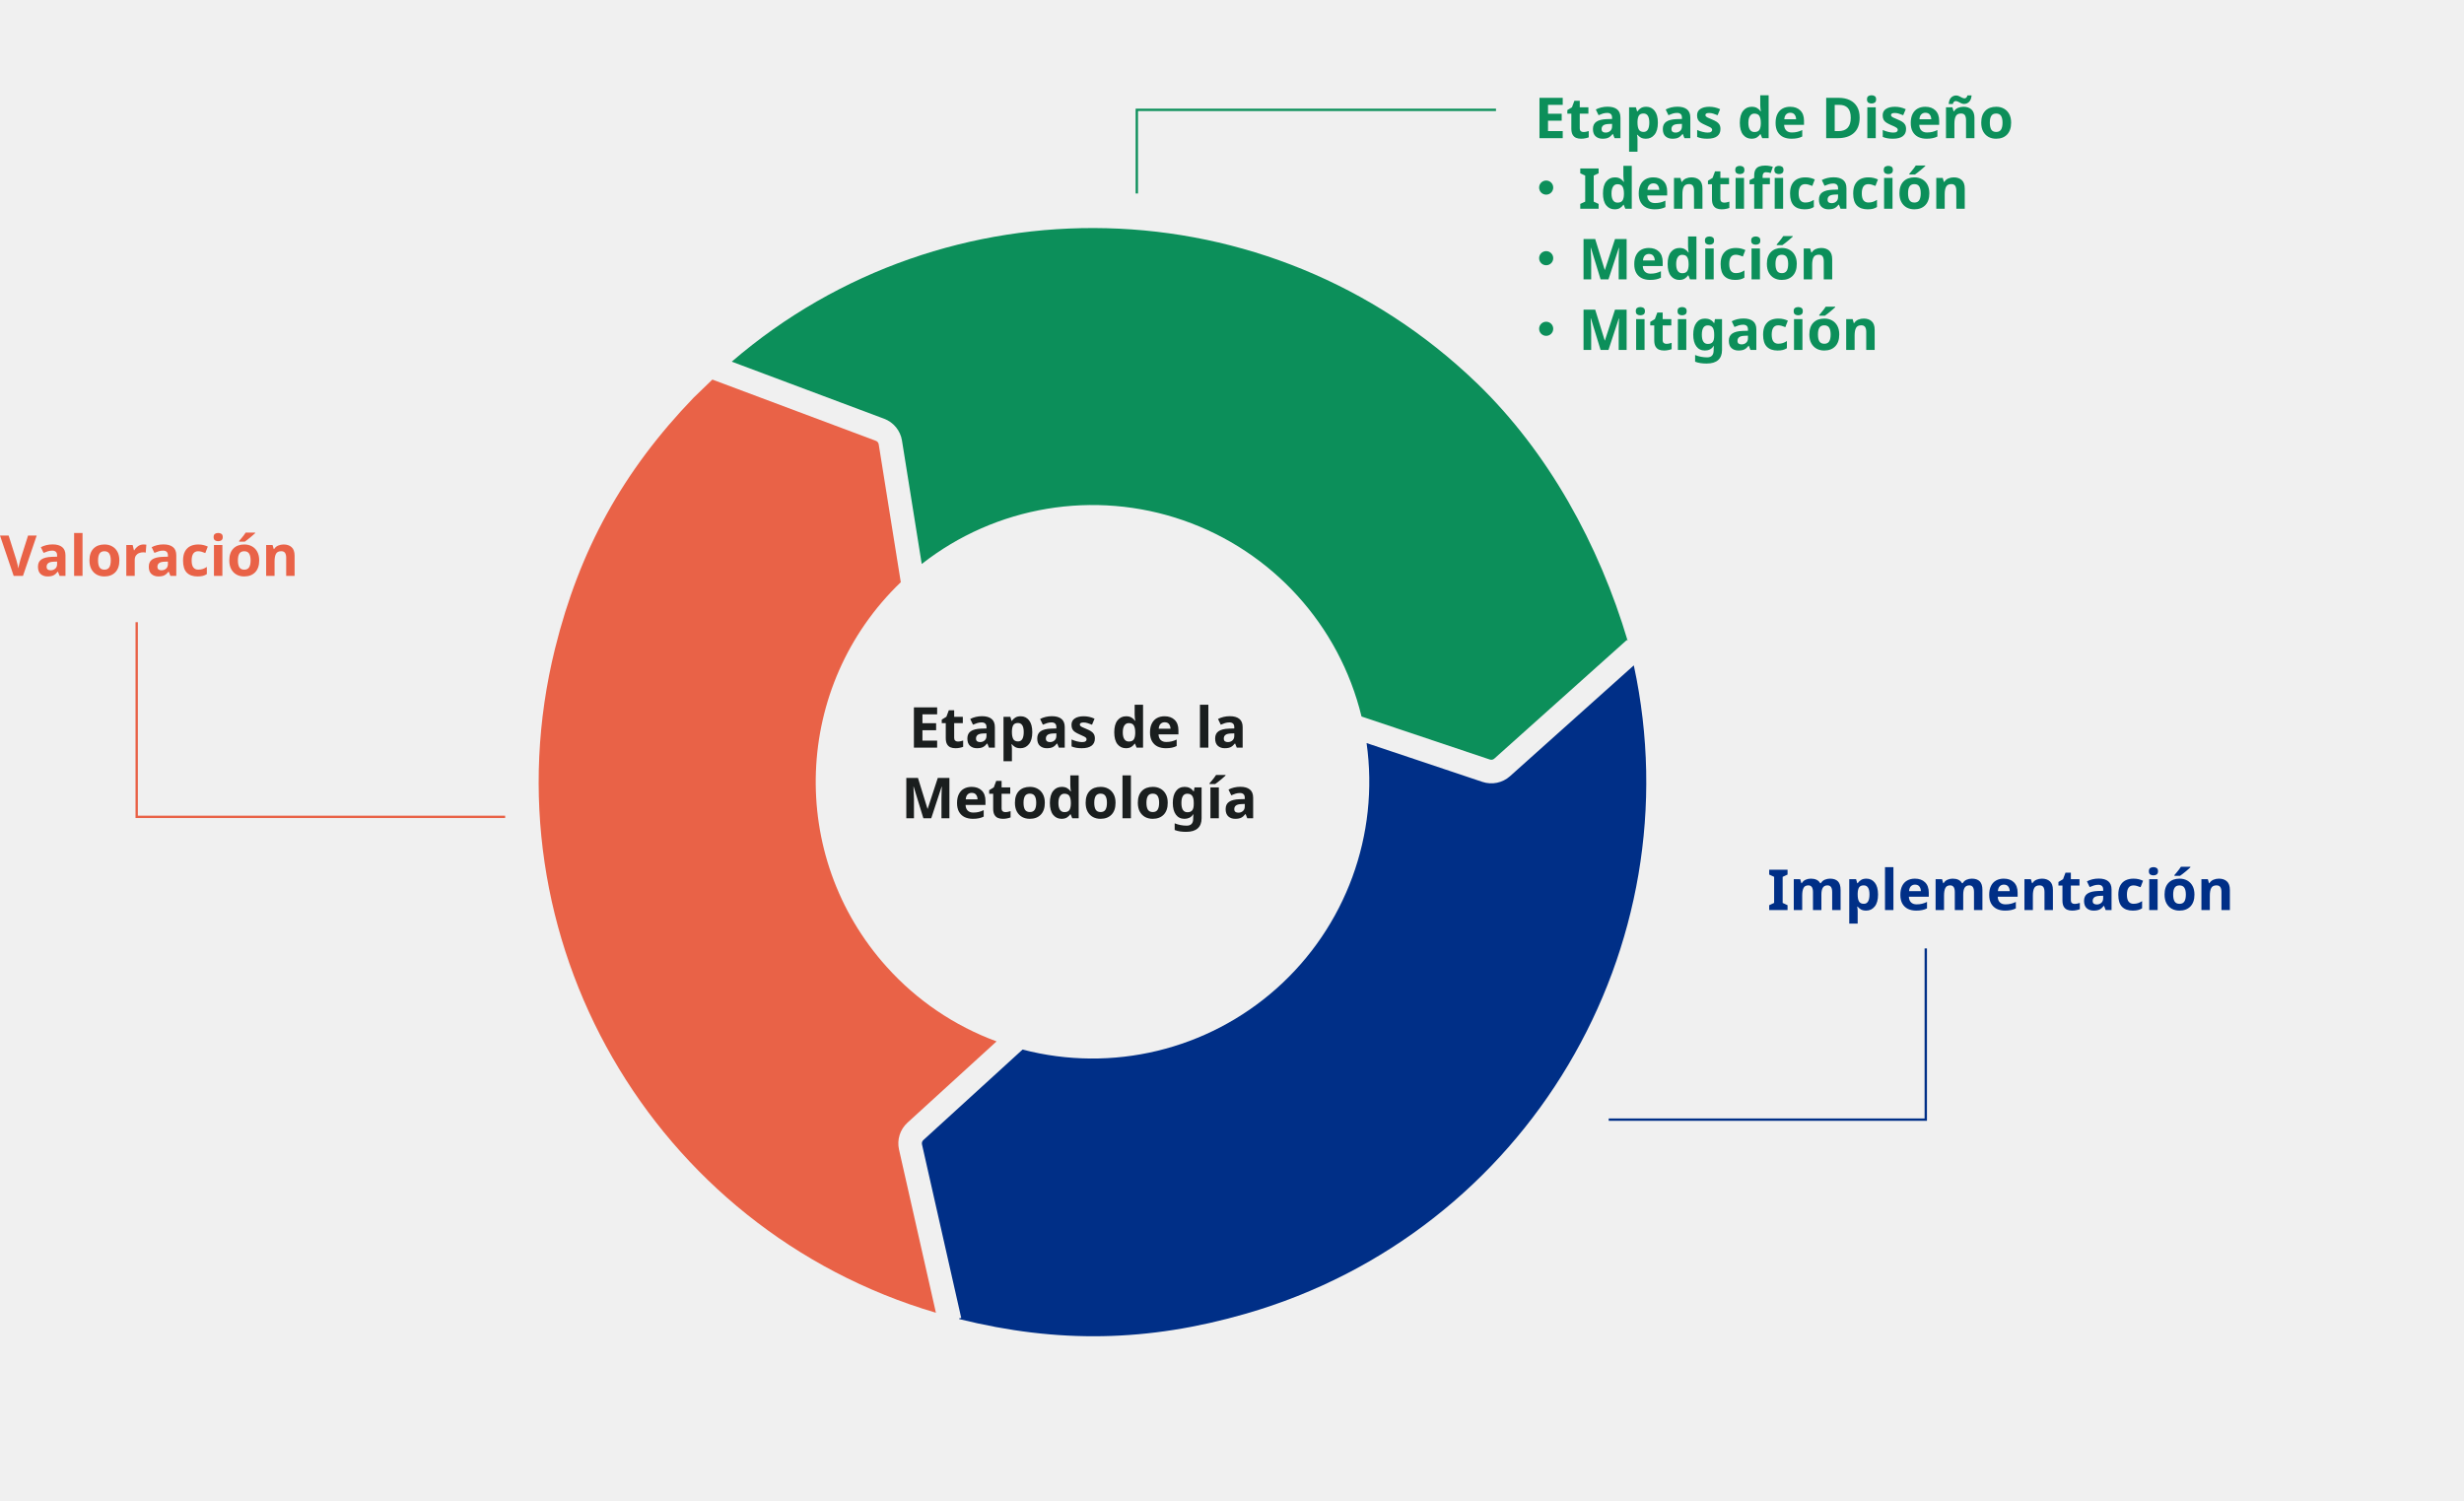
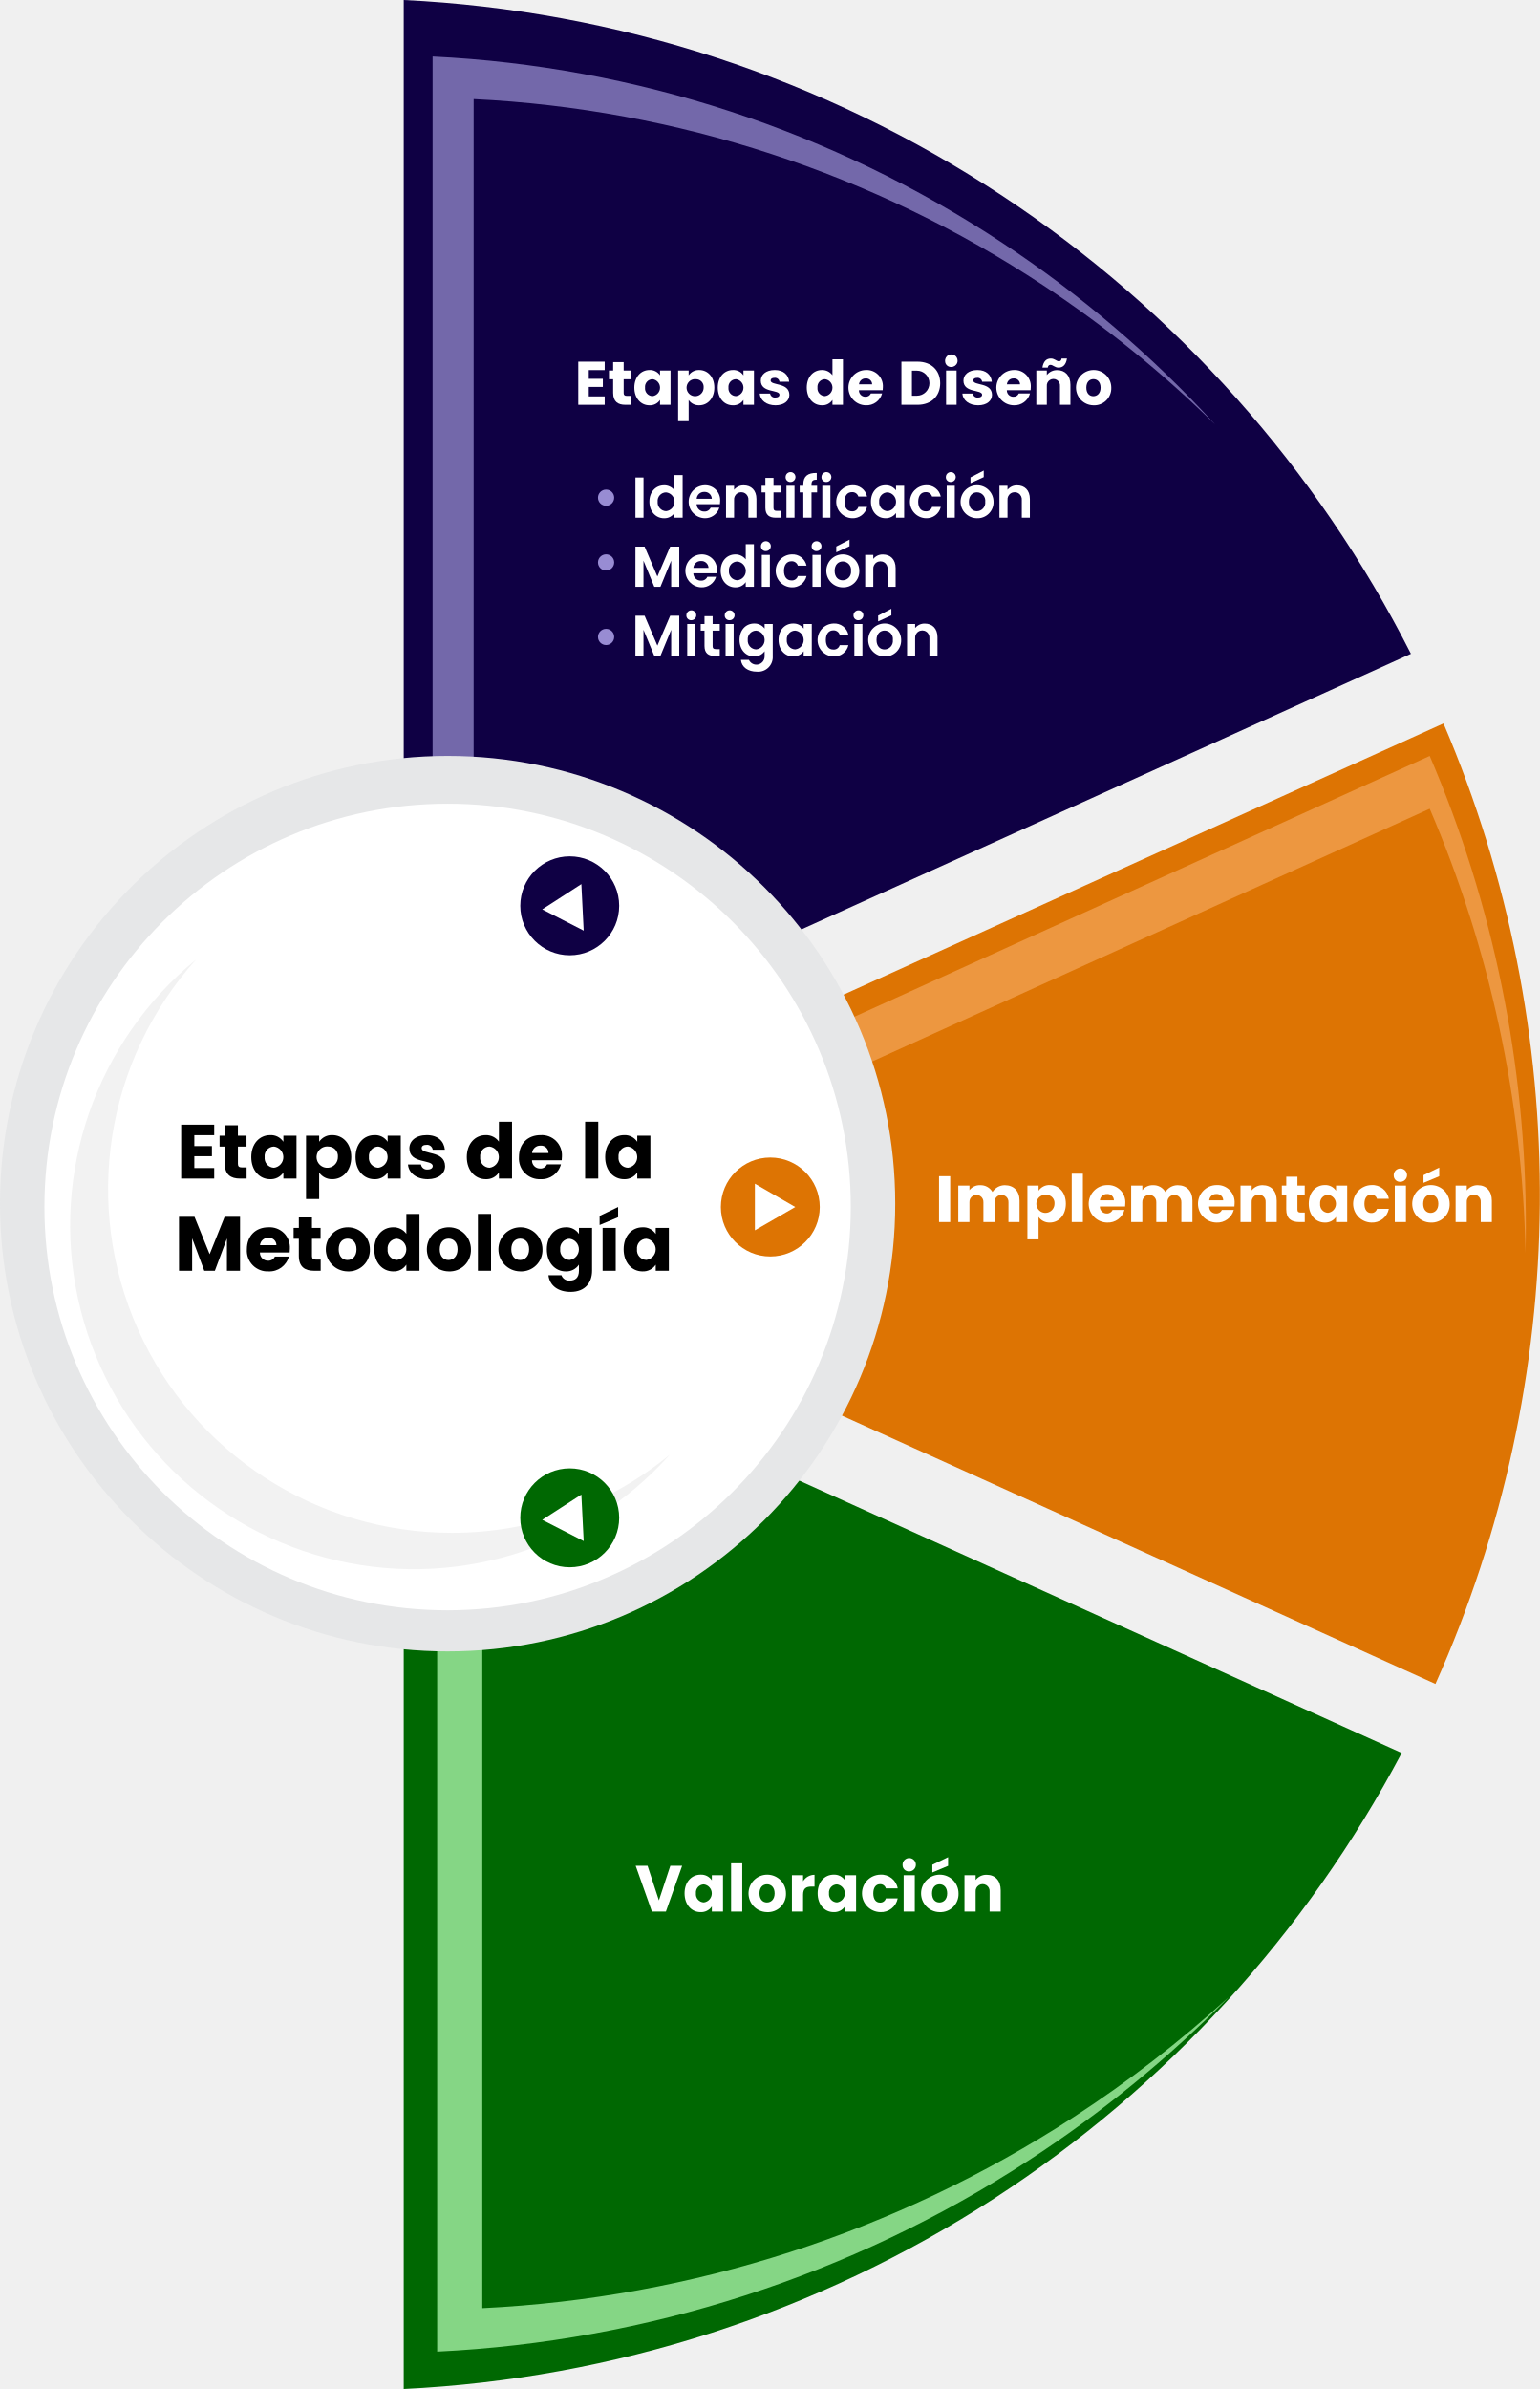
- <svg xmlns="http://www.w3.org/2000/svg" width="1047" height="637.447" viewBox="0 0 1047 637.447">
-   <g id="grafica-pastel" transform="translate(-87 -425.286)">
-     <path id="Trazado_330" data-name="Trazado 330" d="M437.654,218.471C428.944,96.345,328.5,2.678,208.5,0l31.892,61.368a11.917,11.917,0,0,1-.568,11.944l-28.863,44.6a117.628,117.628,0,0,1,95.509,173.211l28.306,50.093a1.88,1.88,0,0,0,1.631.955l75.612.217v.531c18.254-38.39,28.661-82.105,25.641-124.45" transform="translate(242.99 718.481) rotate(-42)" fill="#0c8f5a" />
-     <path id="Trazado_331" data-name="Trazado 331" d="M363.26,311.942a11.917,11.917,0,0,1-10.317-6.044L327.4,260.7a117.619,117.619,0,0,1-195.776-1.027l-8.424.055-48.671.321a1.88,1.88,0,0,0-1.624.962l-36.19,64.6-.765,1.367-.675-.377-.143-.081L35,326.8c24.245,35.838,53.107,60.858,92.025,79.772,111.964,54.413,245.867,11.992,306.852-94.431Z" transform="translate(249.937 766.381) rotate(-42)" fill="#002f87" />
-     <path id="Trazado_332" data-name="Trazado 332" d="M117.652,235.213A117.6,117.6,0,0,1,231.478,117.69l32.248-49.839a1.886,1.886,0,0,0,.09-1.887L229.6.128,218.549.513c-43.16,3.078-79.259,15.565-115.1,39.811C-1.314,111.2-30.823,251.687,34.852,358.375L69.6,296.347a11.913,11.913,0,0,1,10.294-6.08l51.265-.338a117.072,117.072,0,0,1-13.505-54.716" transform="translate(218.99 740.117) rotate(-42)" fill="#e96247" />
-     <text id="Etapas_de_Diseño_Identificación_Medición_Mitigación" data-name="Etapas de Diseño    Identificación    Medición    Mitigación" transform="translate(739 459)" fill="#0c8f5a" font-size="24" font-family="Poppins-Bold, Poppins" font-weight="700">
-       <tspan x="0" y="25">Etapas de Diseño</tspan>
-       <tspan x="0" y="55" xml:space="preserve">   Identificación</tspan>
-       <tspan x="0" y="85" xml:space="preserve">   Medición</tspan>
-       <tspan x="0" y="115" xml:space="preserve">   Mitigación</tspan>
-     </text>
-     <text id="Valoración" transform="translate(87 645)" fill="#e96247" font-size="24" font-family="Poppins-Bold, Poppins" font-weight="700">
-       <tspan x="0" y="25">Valoración</tspan>
-     </text>
-     <text id="Etapas_de_la_Metodología_" data-name="Etapas de la Metodología " transform="translate(454 718)" fill="#1a1e1e" font-size="24" font-family="Poppins-Bold, Poppins" font-weight="700">
-       <tspan x="19.18" y="25">Etapas de la </tspan>
-       <tspan x="15.952" y="55">Metodología</tspan>
-     </text>
-     <text id="Implementación" transform="translate(838 787)" fill="#002f87" font-size="24" font-family="Poppins-Bold, Poppins" font-weight="700">
-       <tspan x="0" y="25">Implementación</tspan>
-     </text>
-     <path id="Trazado_333" data-name="Trazado 333" d="M-902.917,743.677V826.4h156.569" transform="translate(1048 -54)" fill="none" stroke="#e96247" stroke-width="1" />
-     <path id="Trazado_334" data-name="Trazado 334" d="M-477.945,561.5V525.965h152.622" transform="translate(1048 -54)" fill="none" stroke="#0c8f5a" stroke-width="1" />
-     <path id="Trazado_335" data-name="Trazado 335" d="M-142.7,863.311v72.75H-277.432" transform="translate(1048 -35)" fill="none" stroke="#002f87" stroke-width="1" />
-     <circle id="Elipse_1" data-name="Elipse 1" cx="3" cy="3" r="3" transform="translate(741 502)" fill="#0c8f5a" />
-     <circle id="Elipse_2" data-name="Elipse 2" cx="3" cy="3" r="3" transform="translate(741 532)" fill="#0c8f5a" />
-     <circle id="Elipse_3" data-name="Elipse 3" cx="3" cy="3" r="3" transform="translate(741 562)" fill="#0c8f5a" />
+ <svg xmlns="http://www.w3.org/2000/svg" id="Grupo_118" data-name="Grupo 118" width="457.769" height="710" viewBox="0 0 457.769 710">
+   <defs>
+     <clipPath id="clip-path">
+       <rect id="Rectángulo_154" data-name="Rectángulo 154" width="457.769" height="710" fill="none" />
+     </clipPath>
+   </defs>
+   <g id="Grupo_117" data-name="Grupo 117" clip-path="url(#clip-path)">
+     <path id="Trazado_432" data-name="Trazado 432" d="M105.161,0a353.87,353.87,0,0,1,178,58.236A356.429,356.429,0,0,1,404.579,194.315L105.161,329.644Z" transform="translate(14.86)" fill="#0f0044" />
+     <path id="Trazado_433" data-name="Trazado 433" d="M124.882,27.361A336.823,336.823,0,0,1,294.3,82.792a340.227,340.227,0,0,1,51.052,41.332A340.03,340.03,0,0,0,282.1,70.138,336.823,336.823,0,0,0,112.678,14.707V328.468l12.2-5.516Z" transform="translate(15.922 2.078)" fill="#7368aa" />
+     <path id="Trazado_434" data-name="Trazado 434" d="M105.161,338.984,401.836,473.073A356.766,356.766,0,0,1,280.759,605.428a354.03,354.03,0,0,1-175.6,56.671Z" transform="translate(14.86 47.901)" fill="#006802" />
+     <path id="Trazado_435" data-name="Trazado 435" d="M302.887,582.787a354.037,354.037,0,0,1-175.6,56.67V335.316l-13.417-6.064V652.367A354.039,354.039,0,0,0,289.47,595.7a357.271,357.271,0,0,0,59.744-48.726,357.354,357.354,0,0,1-46.328,35.817" transform="translate(16.091 46.526)" fill="#85d685" />
+     <path id="Trazado_436" data-name="Trazado 436" d="M105.161,335.217v-7.142l309.094-139.7a356.329,356.329,0,0,1-2.392,285.466Z" transform="translate(14.86 26.619)" fill="#dd7403" />
+     <path id="Trazado_437" data-name="Trazado 437" d="M410.567,212.534a352.681,352.681,0,0,1,28.478,132.013c.052-2.561.1-5.123.1-7.694a353.174,353.174,0,0,0-28.576-140.01l-308.259,139.7v7.143l9.431,4.274Z" transform="translate(14.457 27.816)" fill="#ed9740" />
+     <path id="Trazado_438" data-name="Trazado 438" d="M266.13,329.908A133.065,133.065,0,1,1,133.065,196.843,133.065,133.065,0,0,1,266.13,329.908" transform="translate(0 27.816)" fill="#e6e7e8" />
+     <path id="Trazado_439" data-name="Trazado 439" d="M131.43,449A119.86,119.86,0,1,1,251.289,329.142,119.994,119.994,0,0,1,131.43,449" transform="translate(1.635 29.573)" fill="#fff" />
+     <path id="Trazado_440" data-name="Trazado 440" d="M131.741,420.239A102.133,102.133,0,0,1,55.673,249.891,102.146,102.146,0,1,0,196.539,397.009a101.714,101.714,0,0,1-64.8,23.23" transform="translate(2.583 35.312)" fill="#f2f2f2" />
+     <path id="Trazado_441" data-name="Trazado 441" d="M57.01,295.986H51.1v3.241h5.228v3.014H51.1v3.516H57.01v3.127H47.193V292.857H57.01Z" transform="translate(6.669 41.383)" />
+     <path id="Trazado_442" data-name="Trazado 442" d="M58.744,299.365H57.192v-3.242h1.552v-3.1h3.9v3.1h2.557v3.242H62.649v5.114c0,.753.32,1.073,1.187,1.073h1.392v3.311H63.242c-2.648,0-4.5-1.118-4.5-4.429Z" transform="translate(8.082 41.406)" />
+     <path id="Trazado_443" data-name="Trazado 443" d="M71.068,295.579a4.43,4.43,0,0,1,3.926,1.986v-1.8h3.9V308.5h-3.9v-1.8a4.5,4.5,0,0,1-3.95,1.987c-3.1,0-5.592-2.558-5.592-6.575s2.489-6.529,5.616-6.529m1.141,3.4a2.836,2.836,0,0,0-2.785,3.128,2.877,2.877,0,0,0,2.785,3.173,3.175,3.175,0,0,0,0-6.3" transform="translate(9.249 41.768)" />
+     <path id="Trazado_444" data-name="Trazado 444" d="M87.543,295.579c3.127,0,5.615,2.511,5.615,6.529s-2.488,6.575-5.615,6.575a4.58,4.58,0,0,1-3.927-1.964v7.854h-3.9V295.76h3.9v1.8a4.489,4.489,0,0,1,3.927-1.986m-1.165,3.4a3.171,3.171,0,1,0,2.809,3.128,2.857,2.857,0,0,0-2.809-3.128" transform="translate(11.264 41.768)" />
+     <path id="Trazado_445" data-name="Trazado 445" d="M98.227,295.579a4.432,4.432,0,0,1,3.927,1.986v-1.8h3.9V308.5h-3.9v-1.8a4.5,4.5,0,0,1-3.95,1.987c-3.1,0-5.594-2.558-5.594-6.575s2.489-6.529,5.616-6.529m1.142,3.4a2.836,2.836,0,0,0-2.785,3.128,2.877,2.877,0,0,0,2.785,3.173,3.175,3.175,0,0,0,0-6.3" transform="translate(13.087 41.768)" />
+     <path id="Trazado_446" data-name="Trazado 446" d="M112.138,308.684c-3.4,0-5.684-1.9-5.867-4.361h3.859a1.788,1.788,0,0,0,1.963,1.484c1.005,0,1.53-.457,1.53-1.027,0-2.054-6.941-.571-6.941-5.251,0-2.168,1.85-3.949,5.183-3.949,3.288,0,5.114,1.826,5.365,4.337h-3.607a1.681,1.681,0,0,0-1.873-1.438c-.913,0-1.415.365-1.415.982,0,2.033,6.895.593,6.963,5.342,0,2.215-1.963,3.882-5.16,3.882" transform="translate(15.017 41.768)" />
+     <path id="Trazado_447" data-name="Trazado 447" d="M127.206,296.071a4.678,4.678,0,0,1,3.927,1.94V292.1h3.9v16.895h-3.9v-1.827a4.4,4.4,0,0,1-3.927,2.01c-3.127,0-5.616-2.558-5.616-6.575s2.489-6.529,5.616-6.529m1.142,3.4a2.836,2.836,0,0,0-2.785,3.128,2.877,2.877,0,0,0,2.785,3.173,3.175,3.175,0,0,0,0-6.3" transform="translate(17.182 41.276)" />
+     <path id="Trazado_448" data-name="Trazado 448" d="M141.608,308.684a6.142,6.142,0,0,1-6.438-6.552c0-4.041,2.648-6.553,6.438-6.553a6,6,0,0,1,6.347,6.347,9.845,9.845,0,0,1-.067,1.141H139.05a2.363,2.363,0,0,0,2.421,2.444,2.076,2.076,0,0,0,2.033-1.233h4.154a5.954,5.954,0,0,1-6.05,4.407m-2.534-7.786h4.885a2.2,2.2,0,0,0-2.4-2.191,2.413,2.413,0,0,0-2.488,2.191" transform="translate(19.101 41.768)" />
+     <rect id="Rectángulo_148" data-name="Rectángulo 148" width="3.904" height="16.895" transform="translate(173.947 333.373)" />
+     <path id="Trazado_449" data-name="Trazado 449" d="M163.245,295.579a4.432,4.432,0,0,1,3.927,1.986v-1.8h3.9V308.5h-3.9v-1.8a4.5,4.5,0,0,1-3.95,1.987c-3.1,0-5.594-2.558-5.594-6.575s2.489-6.529,5.616-6.529m1.142,3.4a2.836,2.836,0,0,0-2.785,3.128,2.877,2.877,0,0,0,2.785,3.173,3.175,3.175,0,0,0,0-6.3" transform="translate(22.274 41.768)" />
+     <path id="Trazado_450" data-name="Trazado 450" d="M46.622,316.858h4.612l4.5,11.1,4.452-11.1h4.588v16.027h-3.9v-9.612l-3.585,9.612h-3.15l-3.608-9.635v9.635h-3.9Z" transform="translate(6.588 44.775)" />
+     <path id="Trazado_451" data-name="Trazado 451" d="M70.74,332.684a6.142,6.142,0,0,1-6.439-6.552c0-4.041,2.648-6.553,6.439-6.553a6,6,0,0,1,6.347,6.347,9.848,9.848,0,0,1-.068,1.141H68.183A2.362,2.362,0,0,0,70.6,329.51a2.075,2.075,0,0,0,2.032-1.233h4.154a5.954,5.954,0,0,1-6.049,4.407M68.205,324.9h4.886a2.2,2.2,0,0,0-2.4-2.191,2.415,2.415,0,0,0-2.489,2.191" transform="translate(9.086 45.159)" />
+     <path id="Trazado_452" data-name="Trazado 452" d="M78.033,323.365H76.481v-3.242h1.552v-3.1h3.9v3.1h2.557v3.242H81.938v5.114c0,.753.32,1.073,1.187,1.073h1.394v3.311H82.531c-2.648,0-4.5-1.118-4.5-4.429Z" transform="translate(10.807 44.797)" />
+     <path id="Trazado_453" data-name="Trazado 453" d="M91.317,332.684a6.553,6.553,0,1,1,6.668-6.552,6.322,6.322,0,0,1-6.668,6.552m0-3.379c1.394,0,2.693-1.027,2.693-3.173,0-2.17-1.278-3.174-2.648-3.174-1.415,0-2.648,1-2.648,3.174,0,2.146,1.187,3.173,2.6,3.173" transform="translate(11.975 45.159)" />
+     <path id="Trazado_454" data-name="Trazado 454" d="M103.1,320.071a4.678,4.678,0,0,1,3.927,1.94V316.1h3.9v16.895h-3.9v-1.827a4.4,4.4,0,0,1-3.927,2.01c-3.127,0-5.616-2.558-5.616-6.575s2.489-6.529,5.616-6.529m1.142,3.4a2.836,2.836,0,0,0-2.785,3.128,2.877,2.877,0,0,0,2.785,3.173,3.175,3.175,0,0,0,0-6.3" transform="translate(13.775 44.667)" />
+     <path id="Trazado_455" data-name="Trazado 455" d="M117.636,332.684a6.553,6.553,0,1,1,6.668-6.552,6.322,6.322,0,0,1-6.668,6.552m0-3.379c1.394,0,2.693-1.027,2.693-3.173,0-2.17-1.278-3.174-2.648-3.174-1.415,0-2.648,1-2.648,3.174,0,2.146,1.187,3.173,2.6,3.173" transform="translate(15.694 45.159)" />
+     <rect id="Rectángulo_149" data-name="Rectángulo 149" width="3.904" height="16.895" transform="translate(142.071 360.764)" />
+     <path id="Trazado_456" data-name="Trazado 456" d="M136.276,332.684a6.553,6.553,0,1,1,6.666-6.552,6.322,6.322,0,0,1-6.666,6.552m0-3.379c1.392,0,2.693-1.027,2.693-3.173,0-2.17-1.278-3.174-2.648-3.174-1.415,0-2.648,1-2.648,3.174,0,2.146,1.187,3.173,2.6,3.173" transform="translate(18.328 45.159)" />
+     <path id="Trazado_457" data-name="Trazado 457" d="M148.057,319.579a4.409,4.409,0,0,1,3.926,1.986v-1.8h3.9v12.718c0,3.4-1.963,6.3-6.37,6.3-3.789,0-6.256-1.917-6.6-4.954h3.859a2.4,2.4,0,0,0,2.557,1.575c1.485,0,2.648-.776,2.648-2.922v-1.8a4.5,4.5,0,0,1-3.926,2.01c-3.127,0-5.616-2.558-5.616-6.575s2.489-6.529,5.616-6.529m1.141,3.4a2.836,2.836,0,0,0-2.785,3.128,2.877,2.877,0,0,0,2.785,3.173,3.175,3.175,0,0,0,0-6.3" transform="translate(20.128 45.159)" />
+     <path id="Trazado_458" data-name="Trazado 458" d="M161.683,314.3v3.037l-5.5,2.305v-2.695Zm-4.612,6.21h3.9v12.74h-3.9Z" transform="translate(22.07 44.413)" />
+     <path id="Trazado_459" data-name="Trazado 459" d="M168.056,319.579a4.432,4.432,0,0,1,3.927,1.986v-1.8h3.9V332.5h-3.9v-1.8a4.5,4.5,0,0,1-3.95,1.987c-3.1,0-5.594-2.558-5.594-6.575s2.489-6.529,5.616-6.529m1.142,3.4a2.836,2.836,0,0,0-2.785,3.128,2.877,2.877,0,0,0,2.785,3.173,3.175,3.175,0,0,0,0-6.3" transform="translate(22.954 45.159)" />
+     <path id="Trazado_460" data-name="Trazado 460" d="M158.476,96.678h-4.732v2.594h4.184v2.412h-4.184V104.5h4.732V107H150.62V94.175h7.856Z" transform="translate(21.284 13.308)" fill="#fff" />
+     <path id="Trazado_461" data-name="Trazado 461" d="M159.863,99.382h-1.242V96.788h1.242V94.3h3.124v2.485h2.046v2.594h-2.046v4.092c0,.6.256.859.951.859h1.114v2.649h-1.59c-2.118,0-3.6-.895-3.6-3.545Z" transform="translate(22.414 13.326)" fill="#fff" />
+     <path id="Trazado_462" data-name="Trazado 462" d="M169.721,96.352a3.55,3.55,0,0,1,3.143,1.59V96.5h3.123v10.194h-3.123v-1.444a3.6,3.6,0,0,1-3.16,1.59c-2.485,0-4.476-2.046-4.476-5.261s1.992-5.225,4.493-5.225m.914,2.722a2.27,2.27,0,0,0-2.229,2.5,2.3,2.3,0,0,0,2.229,2.539,2.54,2.54,0,0,0,0-5.042" transform="translate(23.348 13.615)" fill="#fff" />
+     <path id="Trazado_463" data-name="Trazado 463" d="M182.9,96.352c2.5,0,4.494,2.01,4.494,5.225s-1.992,5.261-4.494,5.261a3.665,3.665,0,0,1-3.142-1.572v6.285h-3.124V96.5h3.124v1.444a3.6,3.6,0,0,1,3.142-1.59m-.931,2.722a2.538,2.538,0,1,0,2.247,2.5,2.286,2.286,0,0,0-2.247-2.5" transform="translate(24.96 13.615)" fill="#fff" />
+     <path id="Trazado_464" data-name="Trazado 464" d="M191.45,96.352a3.546,3.546,0,0,1,3.141,1.59V96.5h3.125v10.194h-3.125v-1.444a3.6,3.6,0,0,1-3.159,1.59c-2.485,0-4.475-2.046-4.475-5.261s1.99-5.225,4.493-5.225m.913,2.722a2.27,2.27,0,0,0-2.228,2.5,2.3,2.3,0,0,0,2.228,2.539,2.54,2.54,0,0,0,0-5.042" transform="translate(26.419 13.615)" fill="#fff" />
+     <path id="Trazado_465" data-name="Trazado 465" d="M202.579,106.838c-2.723,0-4.549-1.517-4.7-3.489h3.087a1.43,1.43,0,0,0,1.57,1.187c.8,0,1.225-.365,1.225-.822,0-1.645-5.554-.457-5.554-4.2,0-1.736,1.48-3.161,4.146-3.161,2.631,0,4.093,1.462,4.292,3.472h-2.885a1.344,1.344,0,0,0-1.5-1.152c-.73,0-1.133.293-1.133.786,0,1.625,5.517.475,5.573,4.274,0,1.772-1.572,3.105-4.128,3.105" transform="translate(27.963 13.615)" fill="#fff" />
+     <path id="Trazado_466" data-name="Trazado 466" d="M214.634,96.746a3.737,3.737,0,0,1,3.141,1.553V93.567H220.9v13.519h-3.125v-1.461a3.525,3.525,0,0,1-3.141,1.607c-2.5,0-4.493-2.046-4.493-5.261s1.99-5.225,4.493-5.225m.913,2.722a2.27,2.27,0,0,0-2.228,2.5,2.3,2.3,0,0,0,2.228,2.539,2.54,2.54,0,0,0,0-5.042" transform="translate(29.695 13.222)" fill="#fff" />
+     <path id="Trazado_467" data-name="Trazado 467" d="M226.155,106.838a5.243,5.243,0,0,1,0-10.485,4.8,4.8,0,0,1,5.079,5.078,7.9,7.9,0,0,1-.055.914h-7.07a1.89,1.89,0,0,0,1.938,1.954,1.66,1.66,0,0,0,1.624-.986H231a4.765,4.765,0,0,1-4.841,3.525m-2.028-6.229h3.91a1.763,1.763,0,0,0-1.919-1.754,1.932,1.932,0,0,0-1.992,1.754" transform="translate(31.23 13.615)" fill="#fff" />
+     <path id="Trazado_468" data-name="Trazado 468" d="M246.322,100.588c0,3.8-2.63,6.412-6.721,6.412h-4.806V94.176H239.6c4.092,0,6.721,2.593,6.721,6.412M239.4,104.3a3.726,3.726,0,1,0,0-7.453H237.92V104.3Z" transform="translate(33.179 13.308)" fill="#fff" />
+     <path id="Trazado_469" data-name="Trazado 469" d="M246.172,94.289a1.863,1.863,0,1,1,1.863,1.681,1.728,1.728,0,0,1-1.863-1.681m.291,2.74h3.123v10.194h-3.123Z" transform="translate(34.786 13.084)" fill="#fff" />
+     <path id="Trazado_470" data-name="Trazado 470" d="M255.362,106.838c-2.723,0-4.549-1.517-4.7-3.489h3.087a1.43,1.43,0,0,0,1.57,1.187c.8,0,1.225-.365,1.225-.822,0-1.645-5.554-.457-5.554-4.2,0-1.736,1.48-3.161,4.146-3.161,2.631,0,4.093,1.462,4.292,3.472h-2.885a1.344,1.344,0,0,0-1.5-1.152c-.73,0-1.133.293-1.133.786,0,1.625,5.517.475,5.573,4.274,0,1.772-1.572,3.105-4.128,3.105" transform="translate(35.421 13.615)" fill="#fff" />
+     <path id="Trazado_471" data-name="Trazado 471" d="M264.682,106.838a5.243,5.243,0,0,1,0-10.485,4.8,4.8,0,0,1,5.079,5.078,8.145,8.145,0,0,1-.054.914h-7.072a1.89,1.89,0,0,0,1.938,1.954,1.659,1.659,0,0,0,1.624-.986h3.327a4.766,4.766,0,0,1-4.843,3.525m-2.028-6.229h3.91a1.762,1.762,0,0,0-1.917-1.754,1.934,1.934,0,0,0-1.993,1.754" transform="translate(36.674 13.615)" fill="#fff" />
+     <path id="Trazado_472" data-name="Trazado 472" d="M273.054,107.115h-3.123V96.921h3.123v1.352a3.738,3.738,0,0,1,3.087-1.462c2.358,0,3.928,1.608,3.928,4.347v5.956h-3.106V101.58a1.964,1.964,0,1,0-3.91,0Zm1.206-13.756c1.1,0,1.663.822,2.394.822.419,0,.711-.256.784-.822h1.607c-.309,1.919-1.242,2.7-2.521,2.7-1.095,0-1.662-.823-2.391-.823-.421,0-.713.257-.8.823h-1.59c.31-1.919,1.223-2.7,2.521-2.7" transform="translate(38.144 13.192)" fill="#fff" />
+     <path id="Trazado_473" data-name="Trazado 473" d="M285.432,106.838a5.244,5.244,0,1,1,5.334-5.243,5.058,5.058,0,0,1-5.334,5.243m0-2.7c1.115,0,2.156-.823,2.156-2.539,0-1.736-1.024-2.539-2.121-2.539-1.132,0-2.117.8-2.117,2.539,0,1.717.95,2.539,2.082,2.539" transform="translate(39.591 13.615)" fill="#fff" />
+     <rect id="Rectángulo_150" data-name="Rectángulo 150" width="3.318" height="13.619" transform="translate(279.155 349.559)" fill="#fff" />
+     <path id="Trazado_474" data-name="Trazado 474" d="M264.526,313.688a2.079,2.079,0,1,0-4.152,0v5.878h-3.3v-5.878a2.079,2.079,0,1,0-4.152,0v5.878h-3.317V308.742h3.317V310.1a3.82,3.82,0,0,1,3.163-1.475,4.045,4.045,0,0,1,3.686,2.018,4.353,4.353,0,0,1,3.646-2.018c2.677,0,4.4,1.707,4.4,4.618v6.324h-3.3Z" transform="translate(35.272 43.611)" fill="#fff" />
+     <path id="Trazado_475" data-name="Trazado 475" d="M274.265,308.59c2.657,0,4.773,2.134,4.773,5.549s-2.116,5.587-4.773,5.587a3.894,3.894,0,0,1-3.337-1.667v6.673H267.61V308.746h3.318v1.532a3.817,3.817,0,0,1,3.337-1.688m-.99,2.891a2.695,2.695,0,1,0,2.386,2.658,2.428,2.428,0,0,0-2.386-2.658" transform="translate(37.816 43.606)" fill="#fff" />
+     <rect id="Rectángulo_151" data-name="Rectángulo 151" width="3.318" height="14.357" transform="translate(318.6 348.822)" fill="#fff" />
+     <path id="Trazado_476" data-name="Trazado 476" d="M289.062,319.726a5.568,5.568,0,0,1,0-11.135,5.1,5.1,0,0,1,5.393,5.393,8.387,8.387,0,0,1-.058.97h-7.509a2.008,2.008,0,0,0,2.057,2.076,1.762,1.762,0,0,0,1.727-1.048H294.2a5.058,5.058,0,0,1-5.14,3.743m-2.154-6.615h4.152a1.872,1.872,0,0,0-2.037-1.863,2.051,2.051,0,0,0-2.115,1.863" transform="translate(40.074 43.607)" fill="#fff" />
+     <path id="Trazado_477" data-name="Trazado 477" d="M309.558,313.688a2.079,2.079,0,1,0-4.152,0v5.878h-3.3v-5.878a2.079,2.079,0,1,0-4.152,0v5.878H294.64V308.742h3.317V310.1a3.82,3.82,0,0,1,3.163-1.475,4.045,4.045,0,0,1,3.686,2.018,4.353,4.353,0,0,1,3.646-2.018c2.678,0,4.4,1.707,4.4,4.618v6.324h-3.3Z" transform="translate(41.635 43.611)" fill="#fff" />
+     <path id="Trazado_478" data-name="Trazado 478" d="M317.536,319.726a5.568,5.568,0,0,1,0-11.135,5.1,5.1,0,0,1,5.393,5.393,8.387,8.387,0,0,1-.058.97h-7.509a2.008,2.008,0,0,0,2.057,2.076,1.762,1.762,0,0,0,1.727-1.048h3.531a5.058,5.058,0,0,1-5.14,3.743m-2.154-6.615h4.152a1.872,1.872,0,0,0-2.037-1.863,2.051,2.051,0,0,0-2.115,1.863" transform="translate(44.097 43.607)" fill="#fff" />
+     <path id="Trazado_479" data-name="Trazado 479" d="M330.585,313.688a2.086,2.086,0,1,0-4.152,0v5.878h-3.318V308.742h3.318v1.435a3.973,3.973,0,0,1,3.279-1.552c2.5,0,4.171,1.707,4.171,4.618v6.324h-3.3Z" transform="translate(45.659 43.611)" fill="#fff" />
+     <path id="Trazado_480" data-name="Trazado 480" d="M335.2,311.808h-1.319v-2.755H335.2v-2.639h3.317v2.639h2.174v2.755h-2.174v4.346c0,.64.273.911,1.009.911H340.7v2.813h-1.687c-2.251,0-3.822-.951-3.822-3.764Z" transform="translate(47.179 43.299)" fill="#fff" />
+     <path id="Trazado_481" data-name="Trazado 481" d="M345.669,308.59A3.766,3.766,0,0,1,349,310.278v-1.532h3.318v10.824H349v-1.532a3.824,3.824,0,0,1-3.355,1.687c-2.639,0-4.752-2.172-4.752-5.587s2.114-5.549,4.772-5.549m.97,2.891a2.41,2.41,0,0,0-2.367,2.658,2.445,2.445,0,0,0,2.367,2.7,2.7,2.7,0,0,0,0-5.354" transform="translate(48.172 43.606)" fill="#fff" />
+     <path id="Trazado_482" data-name="Trazado 482" d="M357.871,308.59a4.96,4.96,0,0,1,5.2,4.074H359.54a1.709,1.709,0,0,0-1.727-1.242c-1.184,0-2,.931-2,2.735s.815,2.736,2,2.736a1.684,1.684,0,0,0,1.727-1.242h3.531a5.028,5.028,0,0,1-5.2,4.074,5.57,5.57,0,0,1,0-11.136" transform="translate(49.803 43.606)" fill="#fff" />
+     <path id="Trazado_483" data-name="Trazado 483" d="M363.031,306.4a1.978,1.978,0,1,1,1.978,1.785,1.835,1.835,0,0,1-1.978-1.785m.309,2.91h3.318v10.825H363.34Z" transform="translate(51.299 43.042)" fill="#fff" />
+     <path id="Trazado_484" data-name="Trazado 484" d="M373.327,320.37a5.568,5.568,0,1,1,5.664-5.568,5.372,5.372,0,0,1-5.664,5.568m0-2.872c1.184,0,2.289-.873,2.289-2.7,0-1.843-1.087-2.7-2.252-2.7-1.2,0-2.25.854-2.25,2.7,0,1.824,1.009,2.7,2.212,2.7m2.561-13.464v2.581l-4.677,1.96v-2.289Z" transform="translate(51.965 42.963)" fill="#fff" />
+     <path id="Trazado_485" data-name="Trazado 485" d="M386.616,313.688a2.086,2.086,0,1,0-4.152,0v5.878h-3.318V308.742h3.318v1.435a3.973,3.973,0,0,1,3.279-1.552c2.5,0,4.172,1.707,4.172,4.618v6.324h-3.3Z" transform="translate(53.577 43.611)" fill="#fff" />
+     <path id="Trazado_486" data-name="Trazado 486" d="M175.878,485.846h3.511l-4.83,13.619h-4.152l-4.83-13.619h3.53l3.376,10.282Z" transform="translate(23.397 68.654)" fill="#fff" />
+     <path id="Trazado_487" data-name="Trazado 487" d="M183.081,488.158a3.766,3.766,0,0,1,3.336,1.688v-1.532h3.318v10.824h-3.318v-1.533a3.825,3.825,0,0,1-3.355,1.688c-2.639,0-4.752-2.173-4.752-5.588s2.114-5.548,4.772-5.548m.97,2.891a2.409,2.409,0,0,0-2.367,2.657,2.445,2.445,0,0,0,2.367,2.7,2.7,2.7,0,0,0,0-5.354" transform="translate(25.197 68.981)" fill="#fff" />
+     <rect id="Rectángulo_152" data-name="Rectángulo 152" width="3.317" height="14.355" transform="translate(217.338 553.763)" fill="#fff" />
+     <path id="Trazado_488" data-name="Trazado 488" d="M200.454,499.294a5.568,5.568,0,1,1,5.664-5.567,5.371,5.371,0,0,1-5.664,5.567m0-2.872c1.182,0,2.289-.873,2.289-2.7,0-1.844-1.087-2.7-2.252-2.7-1.2,0-2.25.854-2.25,2.7,0,1.823,1.008,2.7,2.212,2.7" transform="translate(27.536 68.981)" fill="#fff" />
+     <path id="Trazado_489" data-name="Trazado 489" d="M209.59,499.134h-3.317V488.31h3.317v1.8a4.036,4.036,0,0,1,3.4-1.921V491.7h-.913c-1.57,0-2.483.543-2.483,2.406Z" transform="translate(29.148 68.986)" fill="#fff" />
+     <path id="Trazado_490" data-name="Trazado 490" d="M217.744,488.158a3.766,3.766,0,0,1,3.336,1.688v-1.532H224.4v10.824H221.08v-1.533a3.825,3.825,0,0,1-3.355,1.688c-2.639,0-4.752-2.173-4.752-5.588s2.114-5.548,4.772-5.548m.97,2.891a2.409,2.409,0,0,0-2.367,2.657,2.445,2.445,0,0,0,2.367,2.7,2.7,2.7,0,0,0,0-5.354" transform="translate(30.095 68.981)" fill="#fff" />
+     <path id="Trazado_491" data-name="Trazado 491" d="M229.945,488.158a4.961,4.961,0,0,1,5.2,4.074h-3.531a1.709,1.709,0,0,0-1.727-1.242c-1.184,0-2,.931-2,2.736s.815,2.735,2,2.735a1.683,1.683,0,0,0,1.727-1.242h3.531a5.027,5.027,0,0,1-5.2,4.074,5.57,5.57,0,0,1,0-11.136" transform="translate(31.726 68.981)" fill="#fff" />
+     <path id="Trazado_492" data-name="Trazado 492" d="M235.1,485.967a1.979,1.979,0,1,1,1.98,1.785,1.836,1.836,0,0,1-1.98-1.785m.312,2.91h3.317V499.7h-3.317Z" transform="translate(33.222 68.416)" fill="#fff" />
+     <path id="Trazado_493" data-name="Trazado 493" d="M245.4,499.938a5.568,5.568,0,1,1,5.664-5.567,5.371,5.371,0,0,1-5.664,5.567m0-2.872c1.182,0,2.289-.873,2.289-2.7,0-1.844-1.087-2.7-2.252-2.7-1.2,0-2.251.854-2.251,2.7,0,1.823,1.009,2.7,2.213,2.7m2.56-13.464v2.581l-4.676,1.96v-2.288Z" transform="translate(33.888 68.337)" fill="#fff" />
+     <path id="Trazado_494" data-name="Trazado 494" d="M258.69,493.255a2.086,2.086,0,1,0-4.152,0v5.878H251.22V488.309h3.318v1.436a3.971,3.971,0,0,1,3.279-1.553c2.5,0,4.171,1.708,4.171,4.618v6.324h-3.3Z" transform="translate(35.499 68.986)" fill="#fff" />
+     <rect id="Rectángulo_153" data-name="Rectángulo 153" width="2.397" height="11.95" transform="translate(188.906 141.908)" fill="#fff" />
+     <path id="Trazado_495" data-name="Trazado 495" d="M173.5,126.738a3.888,3.888,0,0,1,3.1,1.472v-4.5h2.431v12.669h-2.431v-1.4a3.58,3.58,0,0,1-3.115,1.557c-2.414,0-4.331-1.968-4.331-4.929s1.917-4.862,4.348-4.862m.6,2.106a2.53,2.53,0,0,0-2.5,2.756,2.592,2.592,0,0,0,2.5,2.825,2.805,2.805,0,0,0,0-5.581" transform="translate(23.902 17.481)" fill="#fff" />
+     <path id="Trazado_496" data-name="Trazado 496" d="M184.075,136.154a4.9,4.9,0,0,1,0-9.791,4.452,4.452,0,0,1,4.674,4.691,5.729,5.729,0,0,1-.067.924h-6.935a2.221,2.221,0,0,0,2.277,2.191,1.956,1.956,0,0,0,1.9-1.147h2.584a4.408,4.408,0,0,1-4.434,3.132m-2.31-5.785h4.5a2.106,2.106,0,0,0-2.259-2.037,2.2,2.2,0,0,0-2.243,2.037" transform="translate(25.339 17.856)" fill="#fff" />
+     <path id="Trazado_497" data-name="Trazado 497" d="M195.753,130.761a2.133,2.133,0,1,0-4.246,0V136h-2.4v-9.484h2.4V127.7a3.544,3.544,0,0,1,2.859-1.318c2.21,0,3.785,1.438,3.785,4.057V136h-2.4Z" transform="translate(26.723 17.858)" fill="#fff" />
+     <path id="Trazado_498" data-name="Trazado 498" d="M199.5,128.756h-1.13v-1.969h1.13v-2.345h2.414v2.345h2.123v1.969h-2.123v4.588c0,.633.257.907,1.01.907h1.113v2.02h-1.507c-1.816,0-3.03-.77-3.03-2.945Z" transform="translate(28.031 17.585)" fill="#fff" />
+     <path id="Trazado_499" data-name="Trazado 499" d="M204.622,124.452a1.474,1.474,0,1,1,1.472,1.4,1.406,1.406,0,0,1-1.472-1.4m.257,2.534h2.4v9.484h-2.4Z" transform="translate(28.915 17.388)" fill="#fff" />
+     <path id="Trazado_500" data-name="Trazado 500" d="M209.376,128.939H208.3V126.97h1.079v-.479c0-2.328,1.318-3.406,3.989-3.337v2.019c-1.164-.034-1.558.342-1.558,1.4v.394h1.661v1.969h-1.661v7.516h-2.431Z" transform="translate(29.434 17.402)" fill="#fff" />
+     <path id="Trazado_501" data-name="Trazado 501" d="M213.966,124.452a1.475,1.475,0,1,1,1.472,1.4,1.405,1.405,0,0,1-1.472-1.4m.258,2.534h2.4v9.484h-2.4Z" transform="translate(30.235 17.388)" fill="#fff" />
+     <path id="Trazado_502" data-name="Trazado 502" d="M222.512,126.363a4.231,4.231,0,0,1,4.468,3.355h-2.585a1.863,1.863,0,0,0-1.9-1.318c-1.335,0-2.226,1.01-2.226,2.859s.89,2.842,2.226,2.842a1.809,1.809,0,0,0,1.9-1.3h2.585a4.326,4.326,0,0,1-4.468,3.355,4.9,4.9,0,0,1,0-9.792" transform="translate(30.78 17.856)" fill="#fff" />
+     <path id="Trazado_503" data-name="Trazado 503" d="M231.182,126.363a3.751,3.751,0,0,1,3.133,1.507v-1.352h2.413V136h-2.413v-1.387a3.743,3.743,0,0,1-3.15,1.54c-2.4,0-4.314-1.968-4.314-4.929s1.917-4.862,4.331-4.862m.616,2.106a2.53,2.53,0,0,0-2.5,2.756,2.592,2.592,0,0,0,2.5,2.825,2.805,2.805,0,0,0,0-5.581" transform="translate(32.056 17.856)" fill="#fff" />
+     <path id="Trazado_504" data-name="Trazado 504" d="M241.713,126.363a4.23,4.23,0,0,1,4.466,3.355h-2.585a1.863,1.863,0,0,0-1.9-1.318c-1.335,0-2.226,1.01-2.226,2.859s.89,2.842,2.226,2.842a1.808,1.808,0,0,0,1.9-1.3h2.585a4.324,4.324,0,0,1-4.466,3.355,4.9,4.9,0,0,1,0-9.792" transform="translate(33.493 17.856)" fill="#fff" />
+     <path id="Trazado_505" data-name="Trazado 505" d="M246.366,124.452a1.474,1.474,0,1,1,1.472,1.4,1.405,1.405,0,0,1-1.472-1.4m.257,2.534h2.4v9.484h-2.4Z" transform="translate(34.814 17.388)" fill="#fff" />
+     <path id="Trazado_506" data-name="Trazado 506" d="M255.047,136.7a4.9,4.9,0,1,1,4.948-4.9,4.741,4.741,0,0,1-4.948,4.9m0-2.087a2.525,2.525,0,0,0,2.482-2.808,2.492,2.492,0,0,0-2.448-2.808c-1.267,0-2.414.907-2.414,2.808,0,1.883,1.1,2.808,2.38,2.808m2.037-12.086v1.952l-3.938,1.8V124.56Z" transform="translate(35.36 17.314)" fill="#fff" />
+     <path id="Trazado_507" data-name="Trazado 507" d="M266.972,130.761a2.133,2.133,0,1,0-4.246,0V136h-2.4v-9.484h2.4V127.7a3.544,3.544,0,0,1,2.859-1.318c2.21,0,3.785,1.438,3.785,4.057V136h-2.4Z" transform="translate(36.787 17.858)" fill="#fff" />
+     <path id="Trazado_508" data-name="Trazado 508" d="M165.517,142.338h2.722l3.8,8.885,3.8-8.885h2.7v11.949h-2.4v-7.772l-3.2,7.772h-1.815l-3.219-7.772v7.772h-2.4Z" transform="translate(23.389 20.114)" fill="#fff" />
+     <path id="Trazado_509" data-name="Trazado 509" d="M183.221,154.154a4.9,4.9,0,0,1,0-9.791,4.453,4.453,0,0,1,4.674,4.691,5.731,5.731,0,0,1-.068.924h-6.933a2.219,2.219,0,0,0,2.276,2.191,1.955,1.955,0,0,0,1.9-1.147h2.585a4.408,4.408,0,0,1-4.434,3.132m-2.311-5.785h4.5a2.107,2.107,0,0,0-2.26-2.037,2.2,2.2,0,0,0-2.243,2.037" transform="translate(25.218 20.4)" fill="#fff" />
+     <path id="Trazado_510" data-name="Trazado 510" d="M192.065,144.738a3.891,3.891,0,0,1,3.1,1.472v-4.5h2.431v12.669h-2.431v-1.4a3.582,3.582,0,0,1-3.115,1.557c-2.414,0-4.331-1.968-4.331-4.929s1.917-4.862,4.348-4.862m.6,2.106a2.529,2.529,0,0,0-2.5,2.756,2.592,2.592,0,0,0,2.5,2.825,2.805,2.805,0,0,0,0-5.581" transform="translate(26.526 20.025)" fill="#fff" />
+     <path id="Trazado_511" data-name="Trazado 511" d="M198.2,142.452a1.474,1.474,0,1,1,1.472,1.4,1.405,1.405,0,0,1-1.472-1.4m.257,2.534h2.4v9.484h-2.4Z" transform="translate(28.008 19.931)" fill="#fff" />
+     <path id="Trazado_512" data-name="Trazado 512" d="M206.748,144.363a4.231,4.231,0,0,1,4.468,3.355h-2.585a1.863,1.863,0,0,0-1.9-1.318c-1.335,0-2.226,1.01-2.226,2.859s.89,2.842,2.226,2.842a1.809,1.809,0,0,0,1.9-1.3h2.585a4.326,4.326,0,0,1-4.468,3.355,4.9,4.9,0,0,1,0-9.792" transform="translate(28.552 20.4)" fill="#fff" />
+     <path id="Trazado_513" data-name="Trazado 513" d="M211.4,142.452a1.473,1.473,0,1,1,1.472,1.4,1.406,1.406,0,0,1-1.472-1.4m.257,2.534h2.4v9.484h-2.4Z" transform="translate(29.873 19.931)" fill="#fff" />
+     <path id="Trazado_514" data-name="Trazado 514" d="M220.082,154.7a4.9,4.9,0,1,1,4.948-4.9,4.741,4.741,0,0,1-4.948,4.9m0-2.087a2.525,2.525,0,0,0,2.484-2.808,2.492,2.492,0,0,0-2.449-2.808c-1.266,0-2.414.907-2.414,2.808,0,1.883,1.1,2.808,2.38,2.808m2.037-12.086v1.952l-3.936,1.8V142.56Z" transform="translate(30.42 19.857)" fill="#fff" />
+     <path id="Trazado_515" data-name="Trazado 515" d="M232.008,148.761a2.133,2.133,0,1,0-4.246,0V154h-2.4v-9.484h2.4V145.7a3.543,3.543,0,0,1,2.859-1.318c2.208,0,3.783,1.438,3.783,4.057V154h-2.4Z" transform="translate(31.846 20.402)" fill="#fff" />
+     <path id="Trazado_516" data-name="Trazado 516" d="M165.517,160.338h2.722l3.8,8.885,3.8-8.885h2.7v11.949h-2.4v-7.772l-3.2,7.772h-1.815l-3.219-7.772v7.772h-2.4Z" transform="translate(23.389 22.657)" fill="#fff" />
+     <path id="Trazado_517" data-name="Trazado 517" d="M178.777,160.452a1.474,1.474,0,1,1,1.472,1.4,1.406,1.406,0,0,1-1.472-1.4m.258,2.534h2.4v9.484h-2.4Z" transform="translate(25.263 22.475)" fill="#fff" />
+     <path id="Trazado_518" data-name="Trazado 518" d="M183.642,164.756h-1.129v-1.969h1.129v-2.345h2.414v2.345h2.124v1.969h-2.124v4.588c0,.633.258.907,1.01.907h1.114v2.02h-1.508c-1.815,0-3.03-.77-3.03-2.945Z" transform="translate(25.791 22.672)" fill="#fff" />
+     <path id="Trazado_519" data-name="Trazado 519" d="M188.767,160.452a1.473,1.473,0,1,1,1.472,1.4,1.406,1.406,0,0,1-1.472-1.4m.257,2.534h2.4v9.484h-2.4Z" transform="translate(26.674 22.475)" fill="#fff" />
+     <path id="Trazado_520" data-name="Trazado 520" d="M196.953,162.363a3.711,3.711,0,0,1,3.133,1.507v-1.352H202.5v9.553a4.333,4.333,0,0,1-4.69,4.6c-2.671,0-4.537-1.335-4.776-3.508h2.38a2.45,2.45,0,0,0,4.674-1.1V170.6a3.74,3.74,0,0,1-3.133,1.557c-2.414,0-4.331-1.968-4.331-4.929s1.917-4.862,4.331-4.862m.616,2.106a2.53,2.53,0,0,0-2.5,2.756,2.592,2.592,0,0,0,2.5,2.825,2.805,2.805,0,0,0,0-5.581" transform="translate(27.219 22.943)" fill="#fff" />
+     <path id="Trazado_521" data-name="Trazado 521" d="M207.123,162.363a3.751,3.751,0,0,1,3.133,1.507v-1.352h2.413V172h-2.413v-1.387a3.743,3.743,0,0,1-3.15,1.54c-2.4,0-4.314-1.968-4.314-4.929s1.917-4.862,4.331-4.862m.616,2.106a2.53,2.53,0,0,0-2.5,2.756,2.592,2.592,0,0,0,2.5,2.825,2.805,2.805,0,0,0,0-5.581" transform="translate(28.656 22.943)" fill="#fff" />
+     <path id="Trazado_522" data-name="Trazado 522" d="M217.653,162.363a4.23,4.23,0,0,1,4.467,3.355h-2.585a1.863,1.863,0,0,0-1.9-1.318c-1.335,0-2.226,1.01-2.226,2.859s.89,2.842,2.226,2.842a1.808,1.808,0,0,0,1.9-1.3h2.585a4.325,4.325,0,0,1-4.467,3.355,4.9,4.9,0,0,1,0-9.792" transform="translate(30.093 22.943)" fill="#fff" />
+     <path id="Trazado_523" data-name="Trazado 523" d="M222.306,160.452a1.474,1.474,0,1,1,1.472,1.4,1.405,1.405,0,0,1-1.472-1.4m.258,2.534h2.4v9.484h-2.4Z" transform="translate(31.414 22.475)" fill="#fff" />
+     <path id="Trazado_524" data-name="Trazado 524" d="M230.987,172.7a4.9,4.9,0,1,1,4.948-4.9,4.741,4.741,0,0,1-4.948,4.9m0-2.087a2.524,2.524,0,0,0,2.482-2.808,2.492,2.492,0,0,0-2.448-2.808c-1.267,0-2.414.907-2.414,2.808,0,1.883,1.1,2.808,2.38,2.808m2.037-12.086v1.952l-3.937,1.8V160.56Z" transform="translate(31.961 22.401)" fill="#fff" />
+     <path id="Trazado_525" data-name="Trazado 525" d="M242.912,166.761a2.133,2.133,0,1,0-4.246,0V172h-2.4v-9.484h2.4V163.7a3.544,3.544,0,0,1,2.859-1.318c2.21,0,3.785,1.438,3.785,4.057V172h-2.4Z" transform="translate(33.387 22.945)" fill="#fff" />
+     <path id="Trazado_526" data-name="Trazado 526" d="M160.575,129.89a2.408,2.408,0,1,1-2.408-2.407,2.407,2.407,0,0,1,2.408,2.407" transform="translate(22.01 18.014)" fill="#988cd3" />
+     <path id="Trazado_527" data-name="Trazado 527" d="M160.575,146.753a2.408,2.408,0,1,1-2.408-2.407,2.407,2.407,0,0,1,2.408,2.407" transform="translate(22.01 20.397)" fill="#988cd3" />
+     <path id="Trazado_528" data-name="Trazado 528" d="M160.575,166.155a2.408,2.408,0,1,1-2.408-2.407,2.407,2.407,0,0,1,2.408,2.407" transform="translate(22.01 23.139)" fill="#988cd3" />
+     <path id="Trazado_529" data-name="Trazado 529" d="M164.918,237.689a14.7,14.7,0,1,1-14.7-14.7,14.7,14.7,0,0,1,14.7,14.7" transform="translate(19.15 31.51)" fill="#0f0044" />
+     <path id="Trazado_530" data-name="Trazado 530" d="M217.163,316.122a14.7,14.7,0,1,1-14.7-14.7,14.7,14.7,0,0,1,14.7,14.7" transform="translate(26.533 42.594)" fill="#dd7403" />
+     <path id="Trazado_531" data-name="Trazado 531" d="M164.918,397.058a14.7,14.7,0,1,1-14.7-14.7,14.7,14.7,0,0,1,14.7,14.7" transform="translate(19.15 54.031)" fill="#006802" />
+     <path id="Trazado_532" data-name="Trazado 532" d="M147.4,240.889l-6.163-3.157,5.816-3.758,5.815-3.758.347,6.915.347,6.915Z" transform="translate(19.958 32.531)" fill="#fff" />
+     <path id="Trazado_533" data-name="Trazado 533" d="M147.4,399.853l-6.163-3.157,5.816-3.758,5.815-3.758.347,6.915.347,6.915Z" transform="translate(19.958 54.994)" fill="#fff" />
+     <path id="Trazado_534" data-name="Trazado 534" d="M196.626,315.159v-6.924l6,3.463,6,3.462-6,3.462-6,3.463Z" transform="translate(27.785 43.556)" fill="#fff" />
  </g>
</svg>
